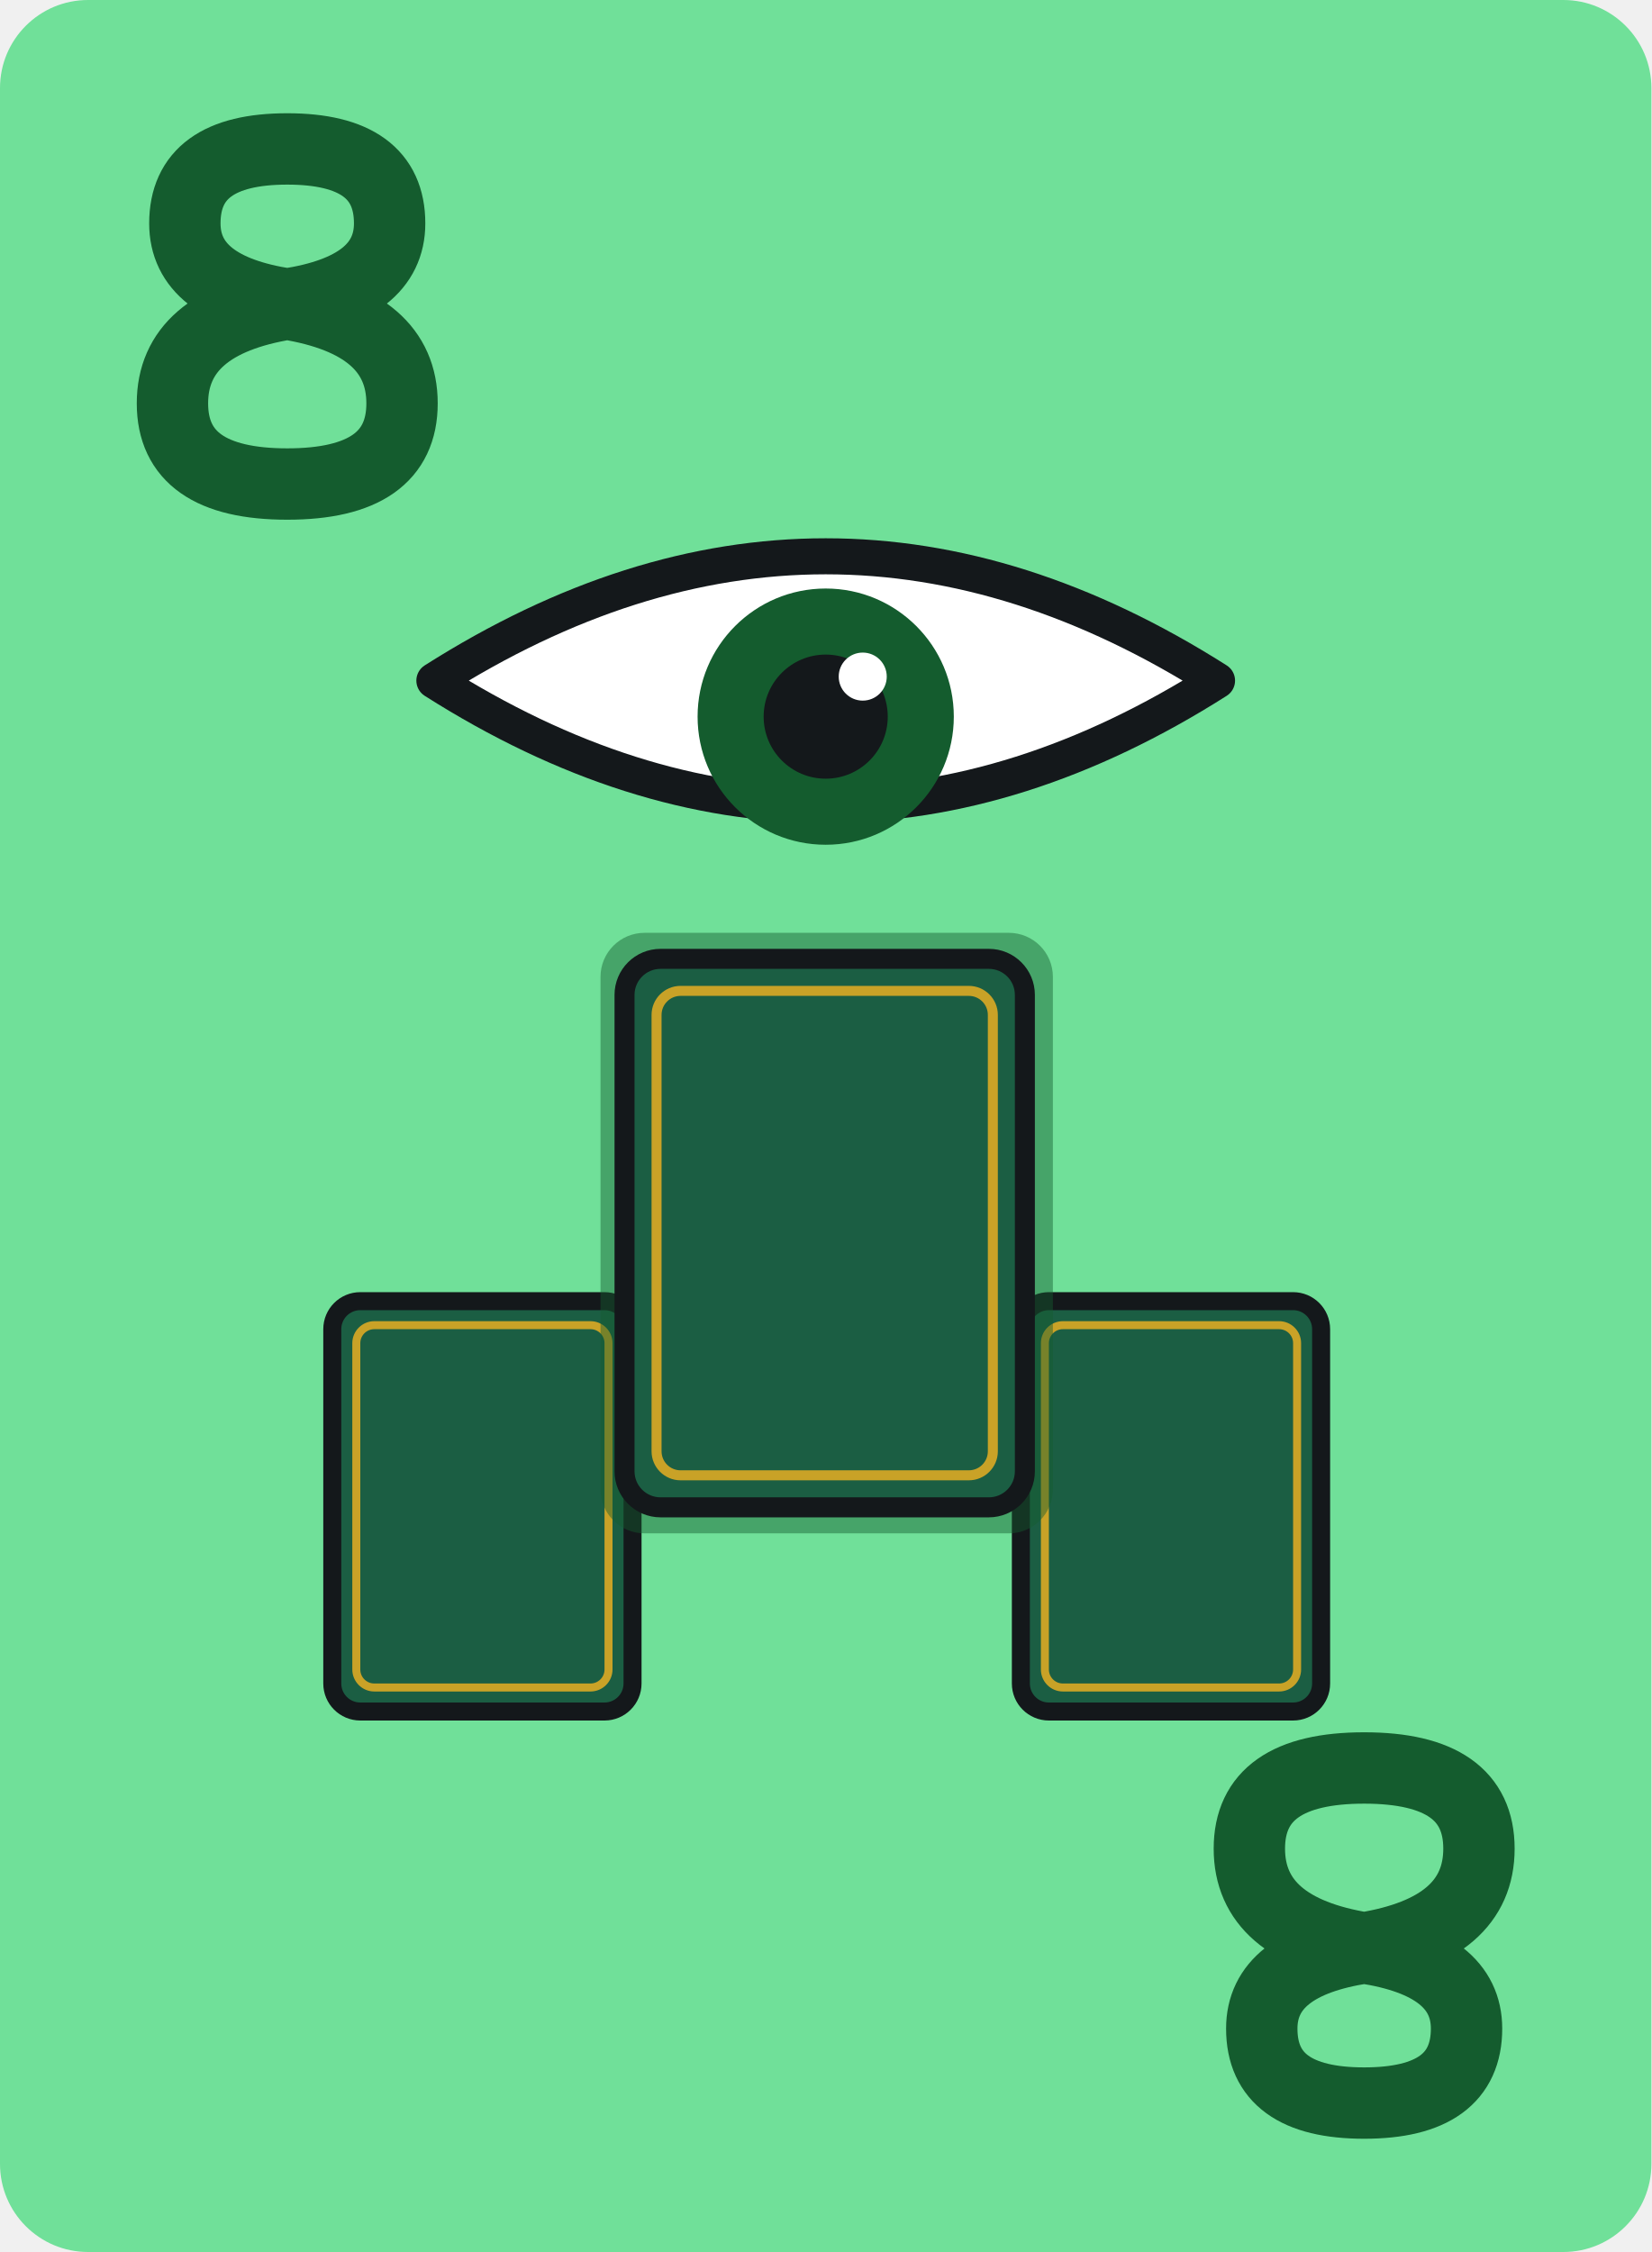
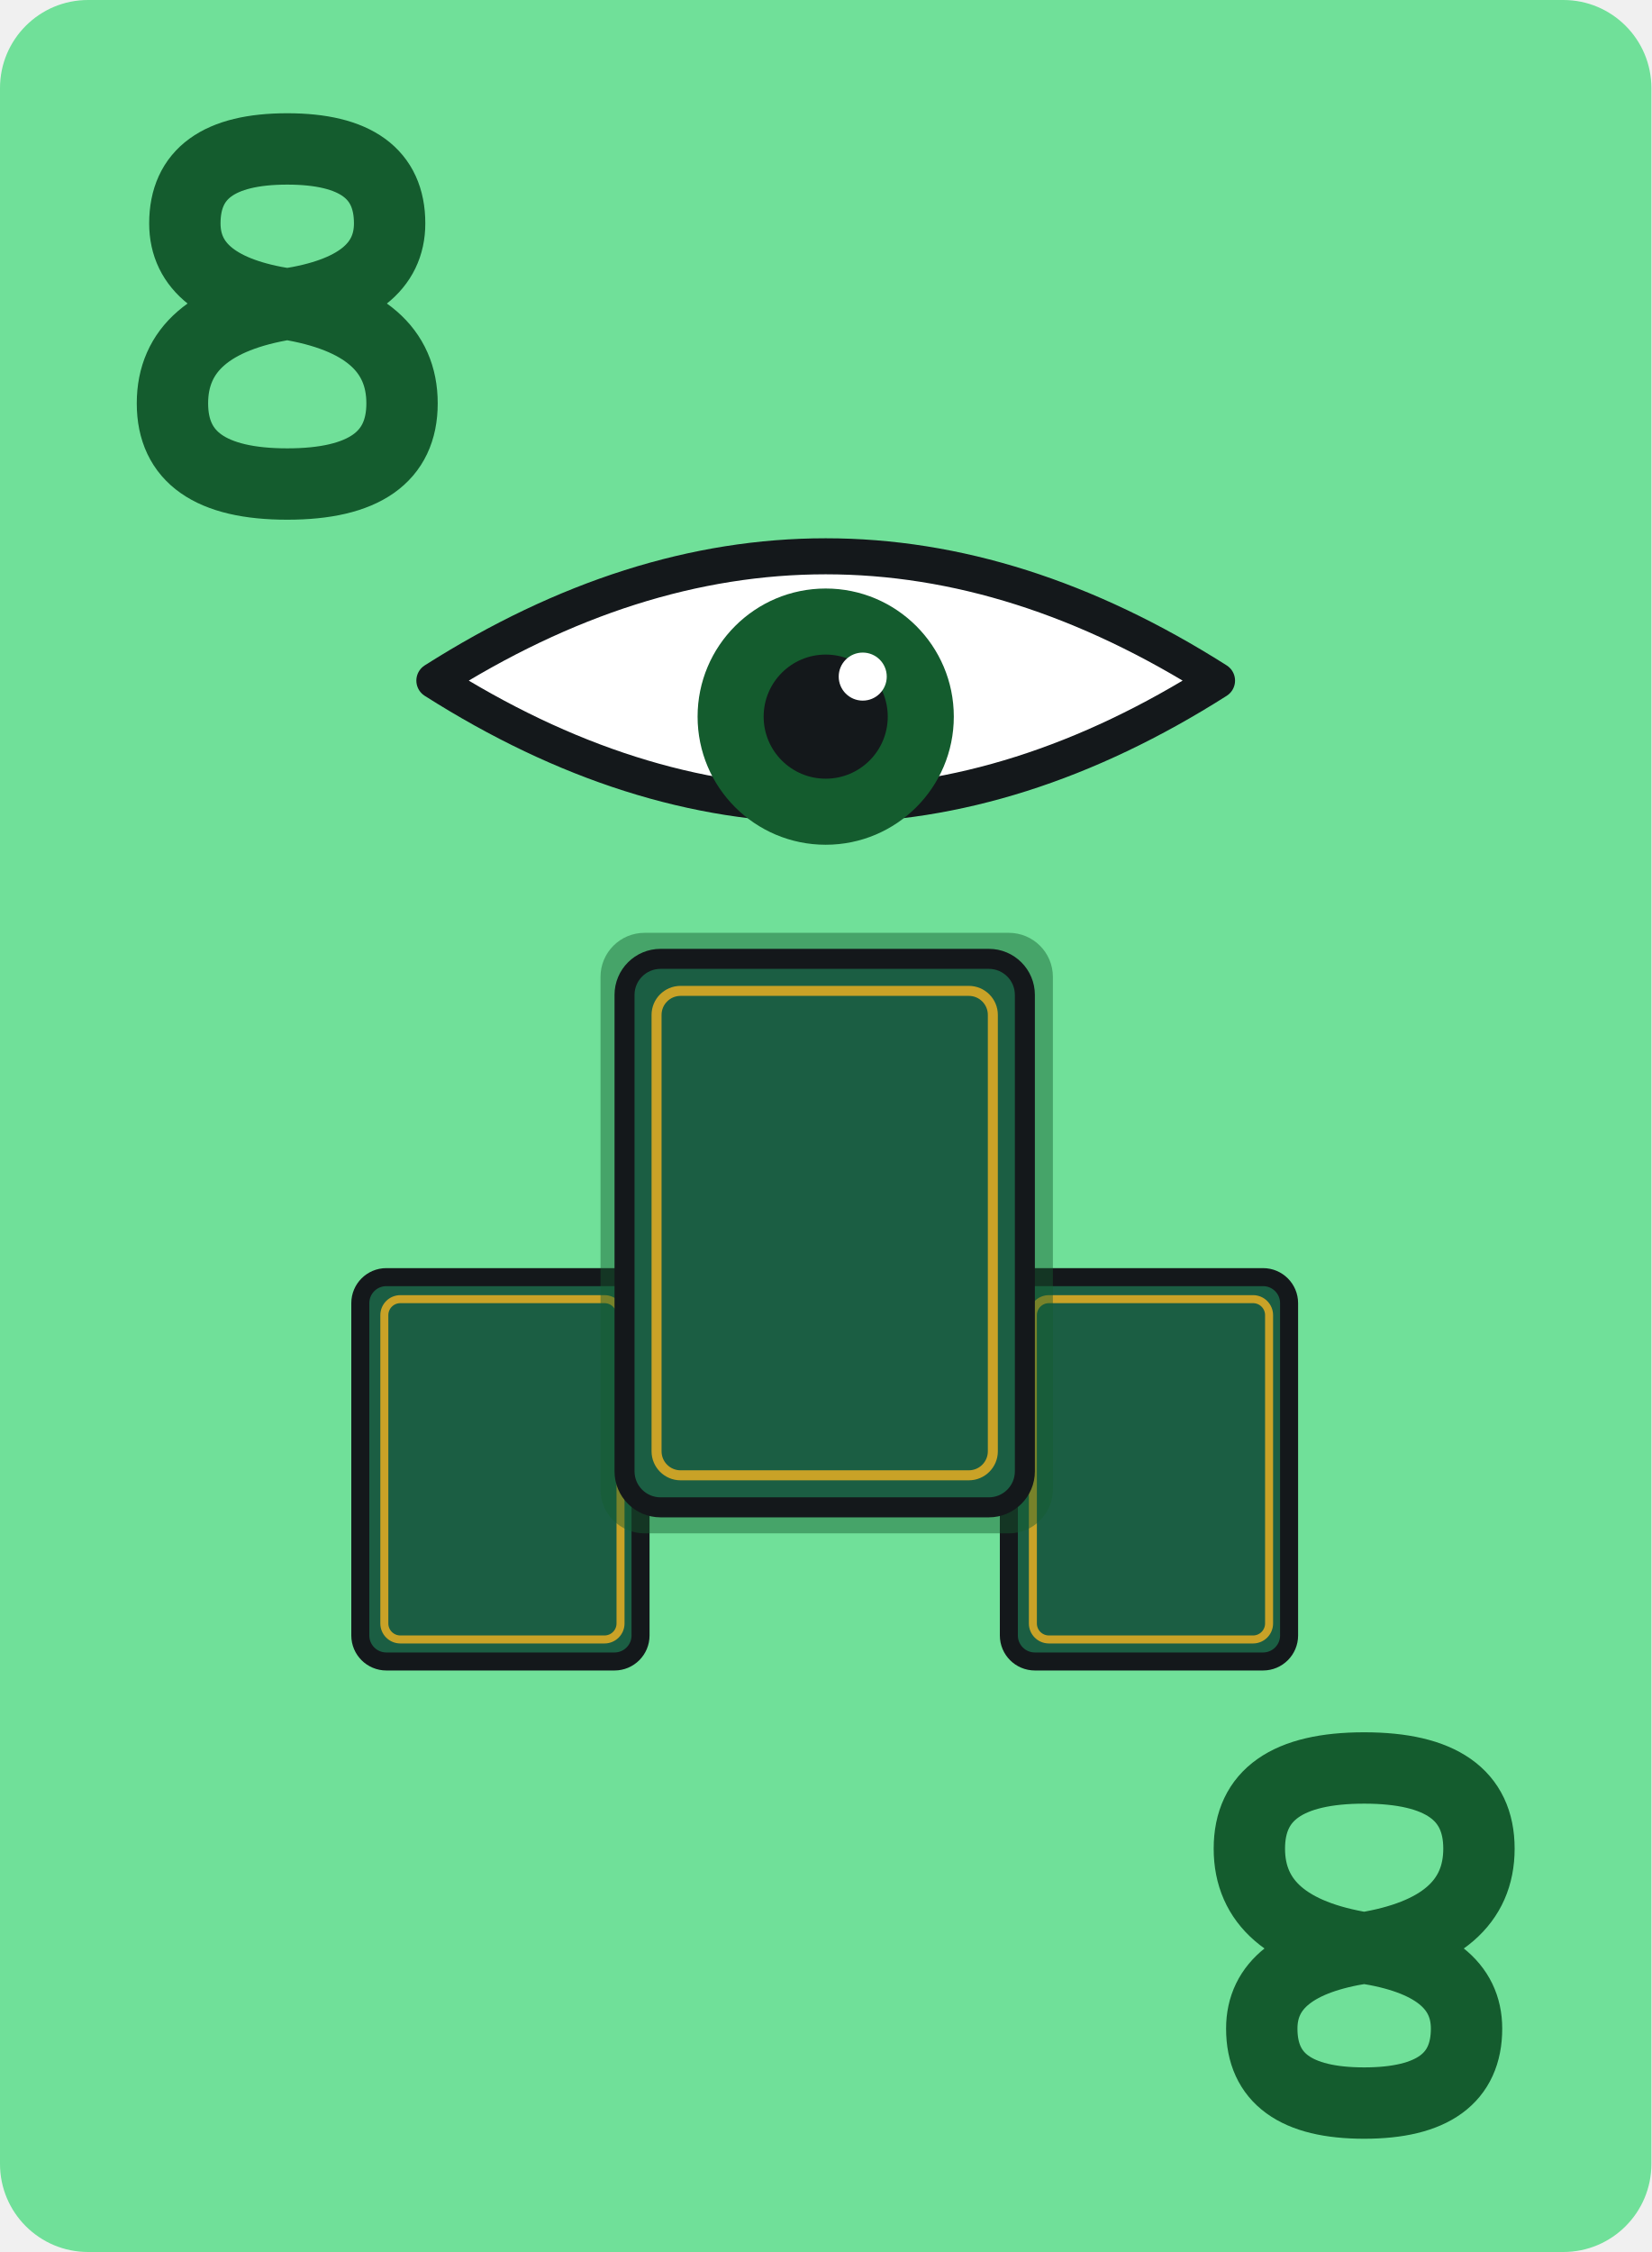
<svg xmlns="http://www.w3.org/2000/svg" viewBox="0 0 825 1125">
  <rect width="825" height="1125" rx="44" fill="#70E099" />
  <g transform="translate(66 62) scale(1.55)">
    <path d="M50 58 Q17 53 17 32 Q17 8 50 8 Q83 8 83 32 Q83 53 50 58 Q13 64 13 90 Q13 116 50 116 Q87 116 87 90 Q87 64 50 58" fill="none" stroke="#145C2E" stroke-width="23" stroke-linecap="round" stroke-linejoin="round" />
  </g>
  <g transform="rotate(180 412.5 562.5)">
    <g transform="translate(66 62) scale(1.55)">
      <path d="M50 58 Q17 53 17 32 Q17 8 50 8 Q83 8 83 32 Q83 53 50 58 Q13 64 13 90 Q13 116 50 116 Q87 116 87 90 Q87 64 50 58" fill="none" stroke="#145C2E" stroke-width="23" stroke-linecap="round" stroke-linejoin="round" />
    </g>
  </g>
-   <rect x="166" y="650" width="150" height="205" rx="14" fill="#1B5E43" stroke="#14181B" stroke-width="9" />
-   <rect x="178" y="662" width="126" height="181" rx="9" fill="none" stroke="#C9A227" stroke-width="4" />
-   <rect x="510" y="650" width="150" height="205" rx="14" fill="#1B5E43" stroke="#14181B" stroke-width="9" />
-   <rect x="522" y="662" width="126" height="181" rx="9" fill="none" stroke="#C9A227" stroke-width="4" />
+   <rect x="180" y="638" width="140" height="192" rx="13" fill="#1B5E43" stroke="#14181B" stroke-width="9" />
+   <rect x="192" y="649" width="118" height="170" rx="8" fill="none" stroke="#C9A227" stroke-width="4" />
+   <rect x="504" y="638" width="140" height="192" rx="13" fill="#1B5E43" stroke="#14181B" stroke-width="9" />
+   <rect x="516" y="649" width="118" height="170" rx="8" fill="none" stroke="#C9A227" stroke-width="4" />
  <rect x="300" y="466" width="226" height="300" rx="22" fill="#145C2E" opacity="0.45" />
  <rect x="312" y="479" width="200" height="274" rx="18" fill="#1B5E43" stroke="#14181B" stroke-width="10" />
  <rect x="328" y="495" width="168" height="242" rx="12" fill="none" stroke="#C9A227" stroke-width="5" />
  <path d="M 217,340 Q 412.5,215.8 608.0,340 Q 412.5,464.2 217,340 Z" fill="#FFFFFF" stroke="#14181B" stroke-width="18" stroke-linejoin="round" />
  <circle cx="412.5" cy="358" r="64" fill="#145C2E" />
  <circle cx="412.5" cy="358" r="31" fill="#14181B" />
  <circle cx="431" cy="338" r="12" fill="#FFFFFF" />
</svg>
